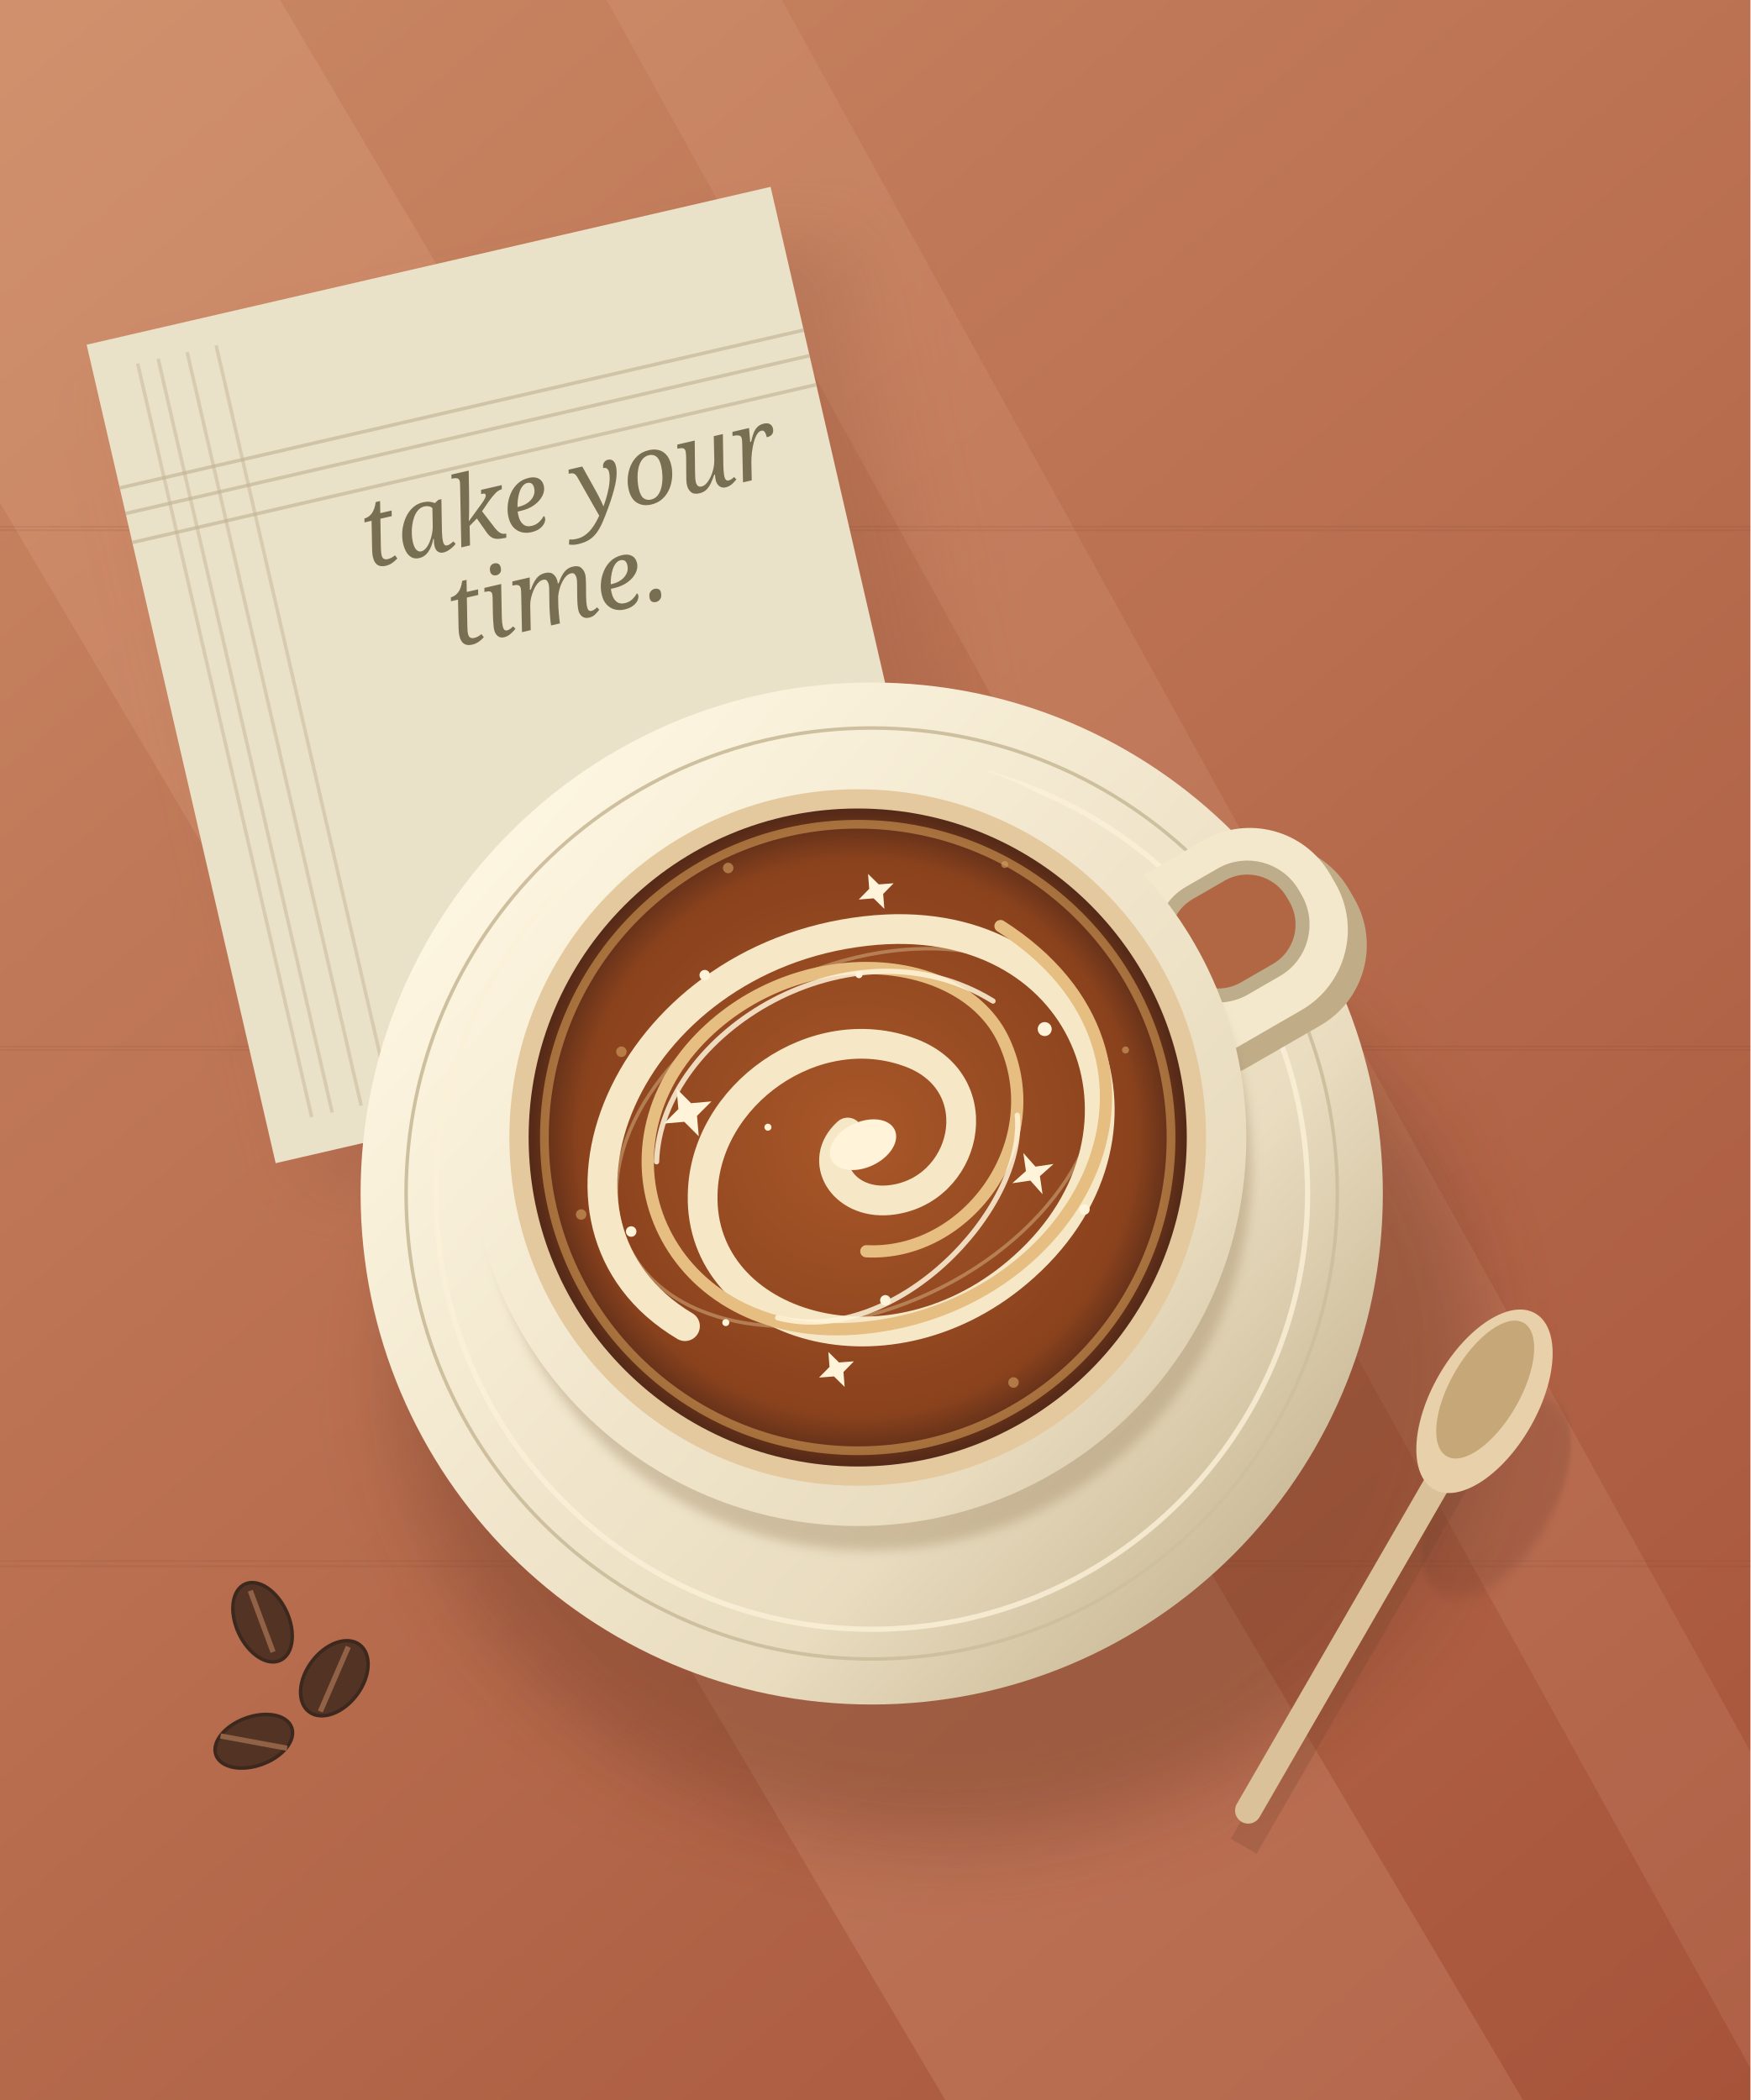
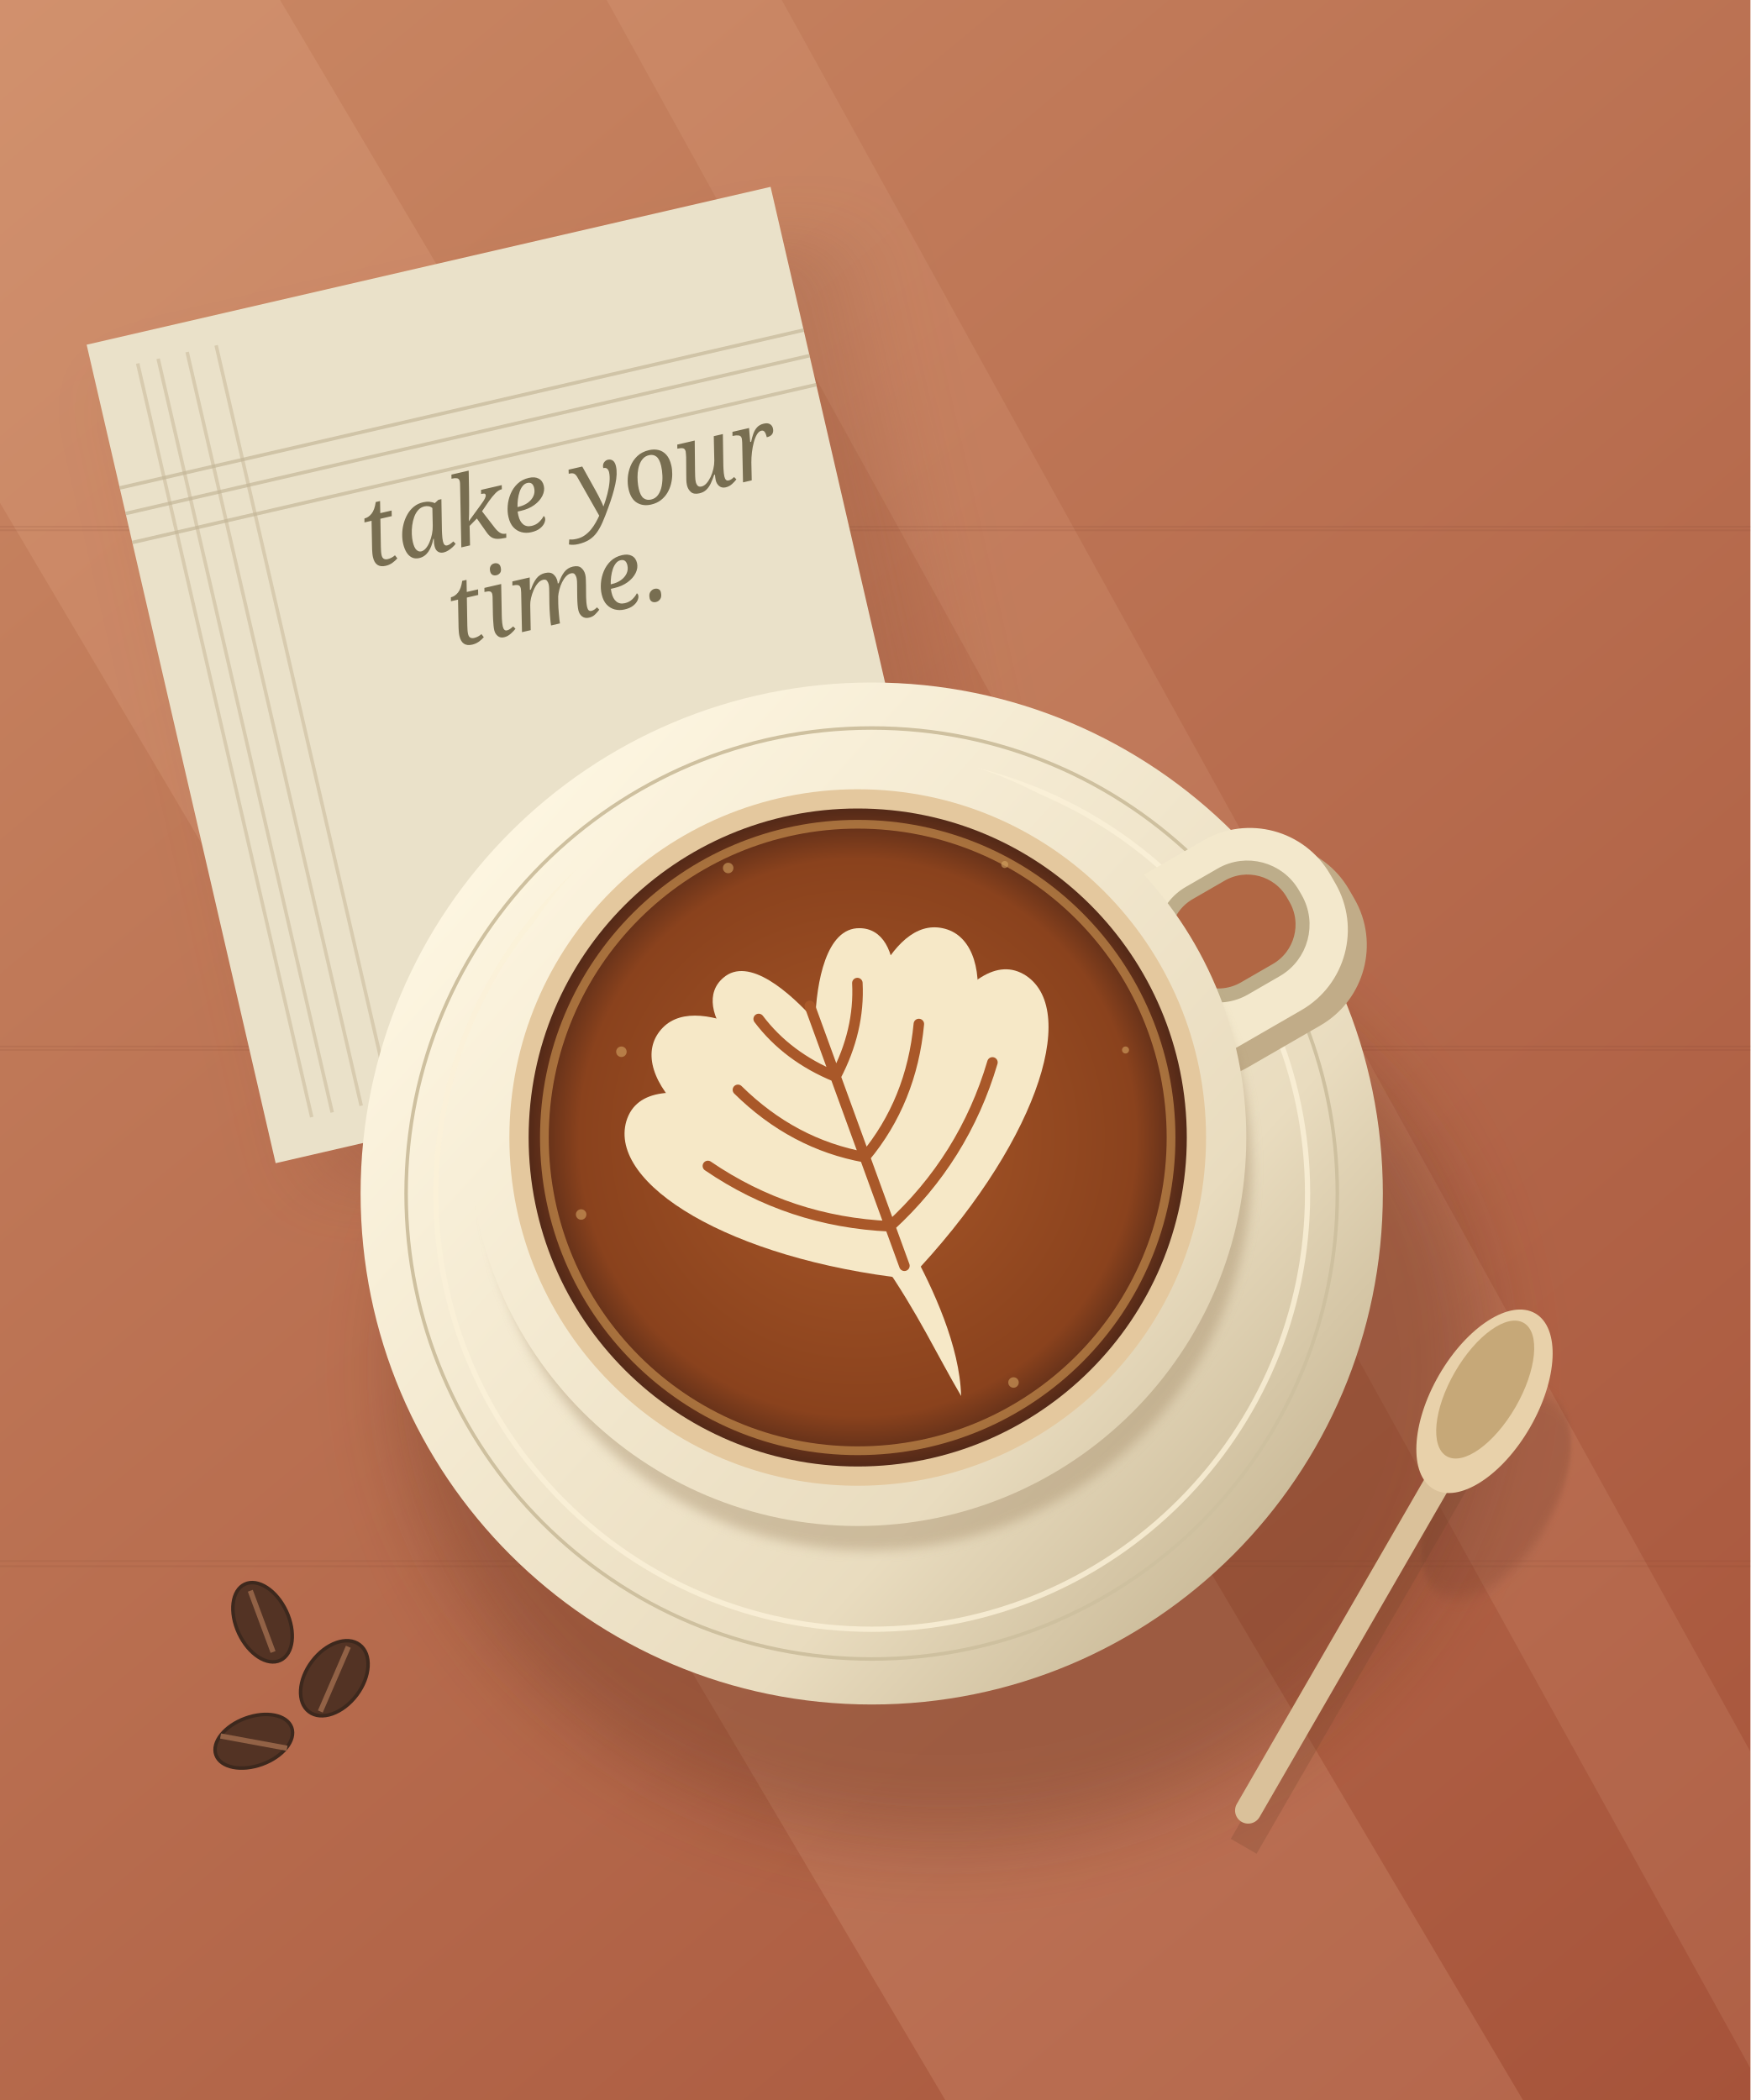
<svg xmlns="http://www.w3.org/2000/svg" viewBox="0 0 1000 1200" fill="none">
  <defs>
    <linearGradient id="table" x1="0" y1="0" x2="1000" y2="1200" gradientUnits="userSpaceOnUse">
      <stop stop-color="#ca8864" />
      <stop offset="1" stop-color="#a6533a" />
    </linearGradient>
    <linearGradient id="ceramic" x1="260" y1="440" x2="770" y2="900" gradientUnits="userSpaceOnUse">
      <stop stop-color="#fff8e4" />
      <stop offset=".7" stop-color="#e9dcbf" />
      <stop offset="1" stop-color="#c2b18e" />
    </linearGradient>
    <radialGradient id="coffee">
      <stop stop-color="#a95829" />
      <stop offset=".85" stop-color="#8a421d" />
      <stop offset="1" stop-color="#552a18" />
    </radialGradient>
    <filter id="shadow" x="-40%" y="-40%" width="180%" height="180%">
      <feGaussianBlur stdDeviation="22" />
    </filter>
    <filter id="soft" x="-30%" y="-30%" width="160%" height="160%">
      <feGaussianBlur stdDeviation="3" />
    </filter>
  </defs>
  <path fill="url(#table)" d="M0 0h1000v1200H0z" />
  <path d="M-170 0h330L870 1200H540Z" fill="#f0b994" opacity=".18" />
  <path d="M330-30h100l680 1230h-100Z" fill="#f3c6a3" opacity=".12" />
  <g opacity=".12" stroke="#733f2e">
    <path d="M0 301h1000M0 598h1000M0 892h1000" />
    <path d="M0 303h1000M0 600h1000M0 895h1000" />
  </g>
  <g transform="rotate(-13 365 470)">
    <path d="M147 162h401v480H147z" fill="#7d442d" opacity=".2" filter="url(#shadow)" />
    <path d="M119 133h401v480H119z" fill="#eae1c9" />
    <path d="M145 150v442M157 150v442M174 150v442M191 150v442" stroke="#cbbd9e" stroke-width="2" opacity=".6" />
    <path d="M119 217h401M119 232h401M119 249h401" stroke="#c2b495" stroke-width="2" opacity=".65" />
    <text x="247" y="294" fill="#786e51" font-family="Georgia,serif" font-style="italic" font-size="55">take your</text>
    <text x="285" y="349" fill="#786e51" font-family="Georgia,serif" font-style="italic" font-size="55">time.</text>
  </g>
  <ellipse cx="539" cy="782" rx="310" ry="270" fill="#65321f" opacity=".34" filter="url(#shadow)" />
  <circle cx="498" cy="682" r="292" fill="url(#ceramic)" />
  <circle cx="498" cy="682" r="266" stroke="#cec09f" stroke-width="2" />
  <circle cx="498" cy="682" r="249" stroke="#fbf1d8" stroke-width="3" opacity=".8" />
  <g transform="rotate(-30 498 682)">
    <rect x="667" y="615" width="154" height="112" rx="53" fill="#c1ac88" />
    <rect x="662" y="602" width="154" height="112" rx="53" fill="#f3e8cc" />
    <rect x="711" y="624" width="81" height="63" rx="30" fill="#b16744" />
    <rect x="711" y="624" width="81" height="63" rx="30" stroke="#bdad8a" stroke-width="8" />
  </g>
  <circle cx="496" cy="667" r="219" fill="#947954" opacity=".34" filter="url(#soft)" />
  <circle cx="490" cy="650" r="222" fill="url(#ceramic)" />
  <circle cx="490" cy="650" r="199" fill="#e4c89e" />
  <circle cx="490" cy="650" r="188" fill="url(#coffee)" />
  <circle cx="490" cy="650" r="179" stroke="#d49b55" stroke-width="5" opacity=".6" />
-   <g class="galaxy-art" transform="rotate(-25 490 650)">
-     <ellipse cx="490" cy="650" rx="145" ry="98" stroke="#d8b685" stroke-width="2" opacity=".5" />
-     <path d="M355 706C291 612 413 501 544 545C664 585 657 723 545 757C447 787 362 710 396 642C421 591 497 577 538 619C573 655 533 705 491 690C466 681 463 652 486 645" stroke="#f6e8c7" stroke-width="17" stroke-linecap="round" />
-     <path d="M615 575C690 693 566 792 447 750C344 714 343 598 429 562C504 531 589 577 589 635C589 699 518 738 467 711" stroke="#e6be82" stroke-width="7" stroke-linecap="round" />
-     <path d="M380 614C413 548 541 533 593 612M405 724C458 768 560 728 578 677" stroke="#fff4d9" stroke-width="3" stroke-linecap="round" opacity=".85" />
-     <ellipse cx="491" cy="655" rx="20" ry="13" fill="#fff4d9" />
-     <g fill="#fff4d9">
-       <path d="m408 581 4 11 11 4-11 4-4 11-4-11-11-4 11-4Z" />
-       <path d="m572 698 3 10 10 3-10 3-3 10-3-10-10-3 10-3Z" />
-       <path d="m559 516 3 8 8 3-8 3-3 8-3-8-8-3 8-3Z" />
-       <path d="m423 754 3 8 8 3-8 3-3 8-3-8-8-3 8-3Z" />
-       <circle cx="350" cy="644" r="3" />
-       <circle cx="450" cy="529" r="3" />
-       <circle cx="613" cy="639" r="4" />
-       <circle cx="465" cy="741" r="3" />
-       <circle cx="377" cy="714" r="2" />
-       <circle cx="530" cy="566" r="2" />
-       <circle cx="590" cy="742" r="3" />
-       <circle cx="446" cy="623" r="2" />
-     </g>
+   <g fill="#f6e8c7" transform="rotate(-20 490 650)">
+     <path d="M490 736c-93-46-143-110-121-140 24-32 87 32 121 65 35-33 98-97 122-65 22 30-29 94-122 140Z" />
+     <path d="M490 686c-87-51-111-111-88-130 26-21 65 26 88 65 24-39 63-86 89-65 23 19-1 79-89 130Z" />
+     <path d="M490 637c-52-42-65-90-41-99 18-7 33 21 41 41 8-20 24-48 42-41 24 9 10 57-42 99Z" />
+     <path d="M479 722c9 34 11 60 16 87 9-27 6-63 2-89-9-60-5-116-4-139-9 31-15 81-14 141Z" />
+   </g>
+   <g transform="rotate(-20 490 650)" fill="none" stroke="#a95829" stroke-width="6" stroke-linecap="round">
+     <path d="M490 728V570M490 704Q437 682 404 636M490 704Q543 682 577 636M490 662Q454 641 435 601M490 662Q526 641 545 601M490 613Q468 593 460 567M490 613Q512 593 520 567" />
  </g>
  <g fill="#d3a363" opacity=".6">
    <circle cx="355" cy="601" r="3" />
    <circle cx="416" cy="496" r="3" />
    <circle cx="574" cy="494" r="2" />
    <circle cx="332" cy="694" r="3" />
    <circle cx="643" cy="600" r="2" />
    <circle cx="579" cy="790" r="3" />
  </g>
  <g transform="rotate(30 800 900)">
    <ellipse cx="825" cy="834" rx="33" ry="64" fill="#713e29" opacity=".25" filter="url(#soft)" />
    <path d="M800 829v250" stroke="#72452c" stroke-width="17" opacity=".25" />
    <path d="M792 815v245" stroke="#dac19a" stroke-width="15" stroke-linecap="round" />
    <ellipse cx="792" cy="790" rx="30" ry="58" fill="#e8d1aa" />
    <ellipse cx="789" cy="784" rx="20" ry="44" fill="#c6a878" />
  </g>
  <g fill="#533324" stroke="#3d281d" stroke-width="2">
    <ellipse cx="150" cy="927" rx="15" ry="24" transform="rotate(-25 150 927)" />
    <ellipse cx="191" cy="959" rx="16" ry="24" transform="rotate(37 191 959)" />
    <ellipse cx="145" cy="995" rx="14" ry="23" transform="rotate(70 145 995)" />
  </g>
  <g stroke="#926246" stroke-width="3">
    <path d="m143 909 13 35M199 941l-16 37M126 992l38 7" />
  </g>
</svg>
